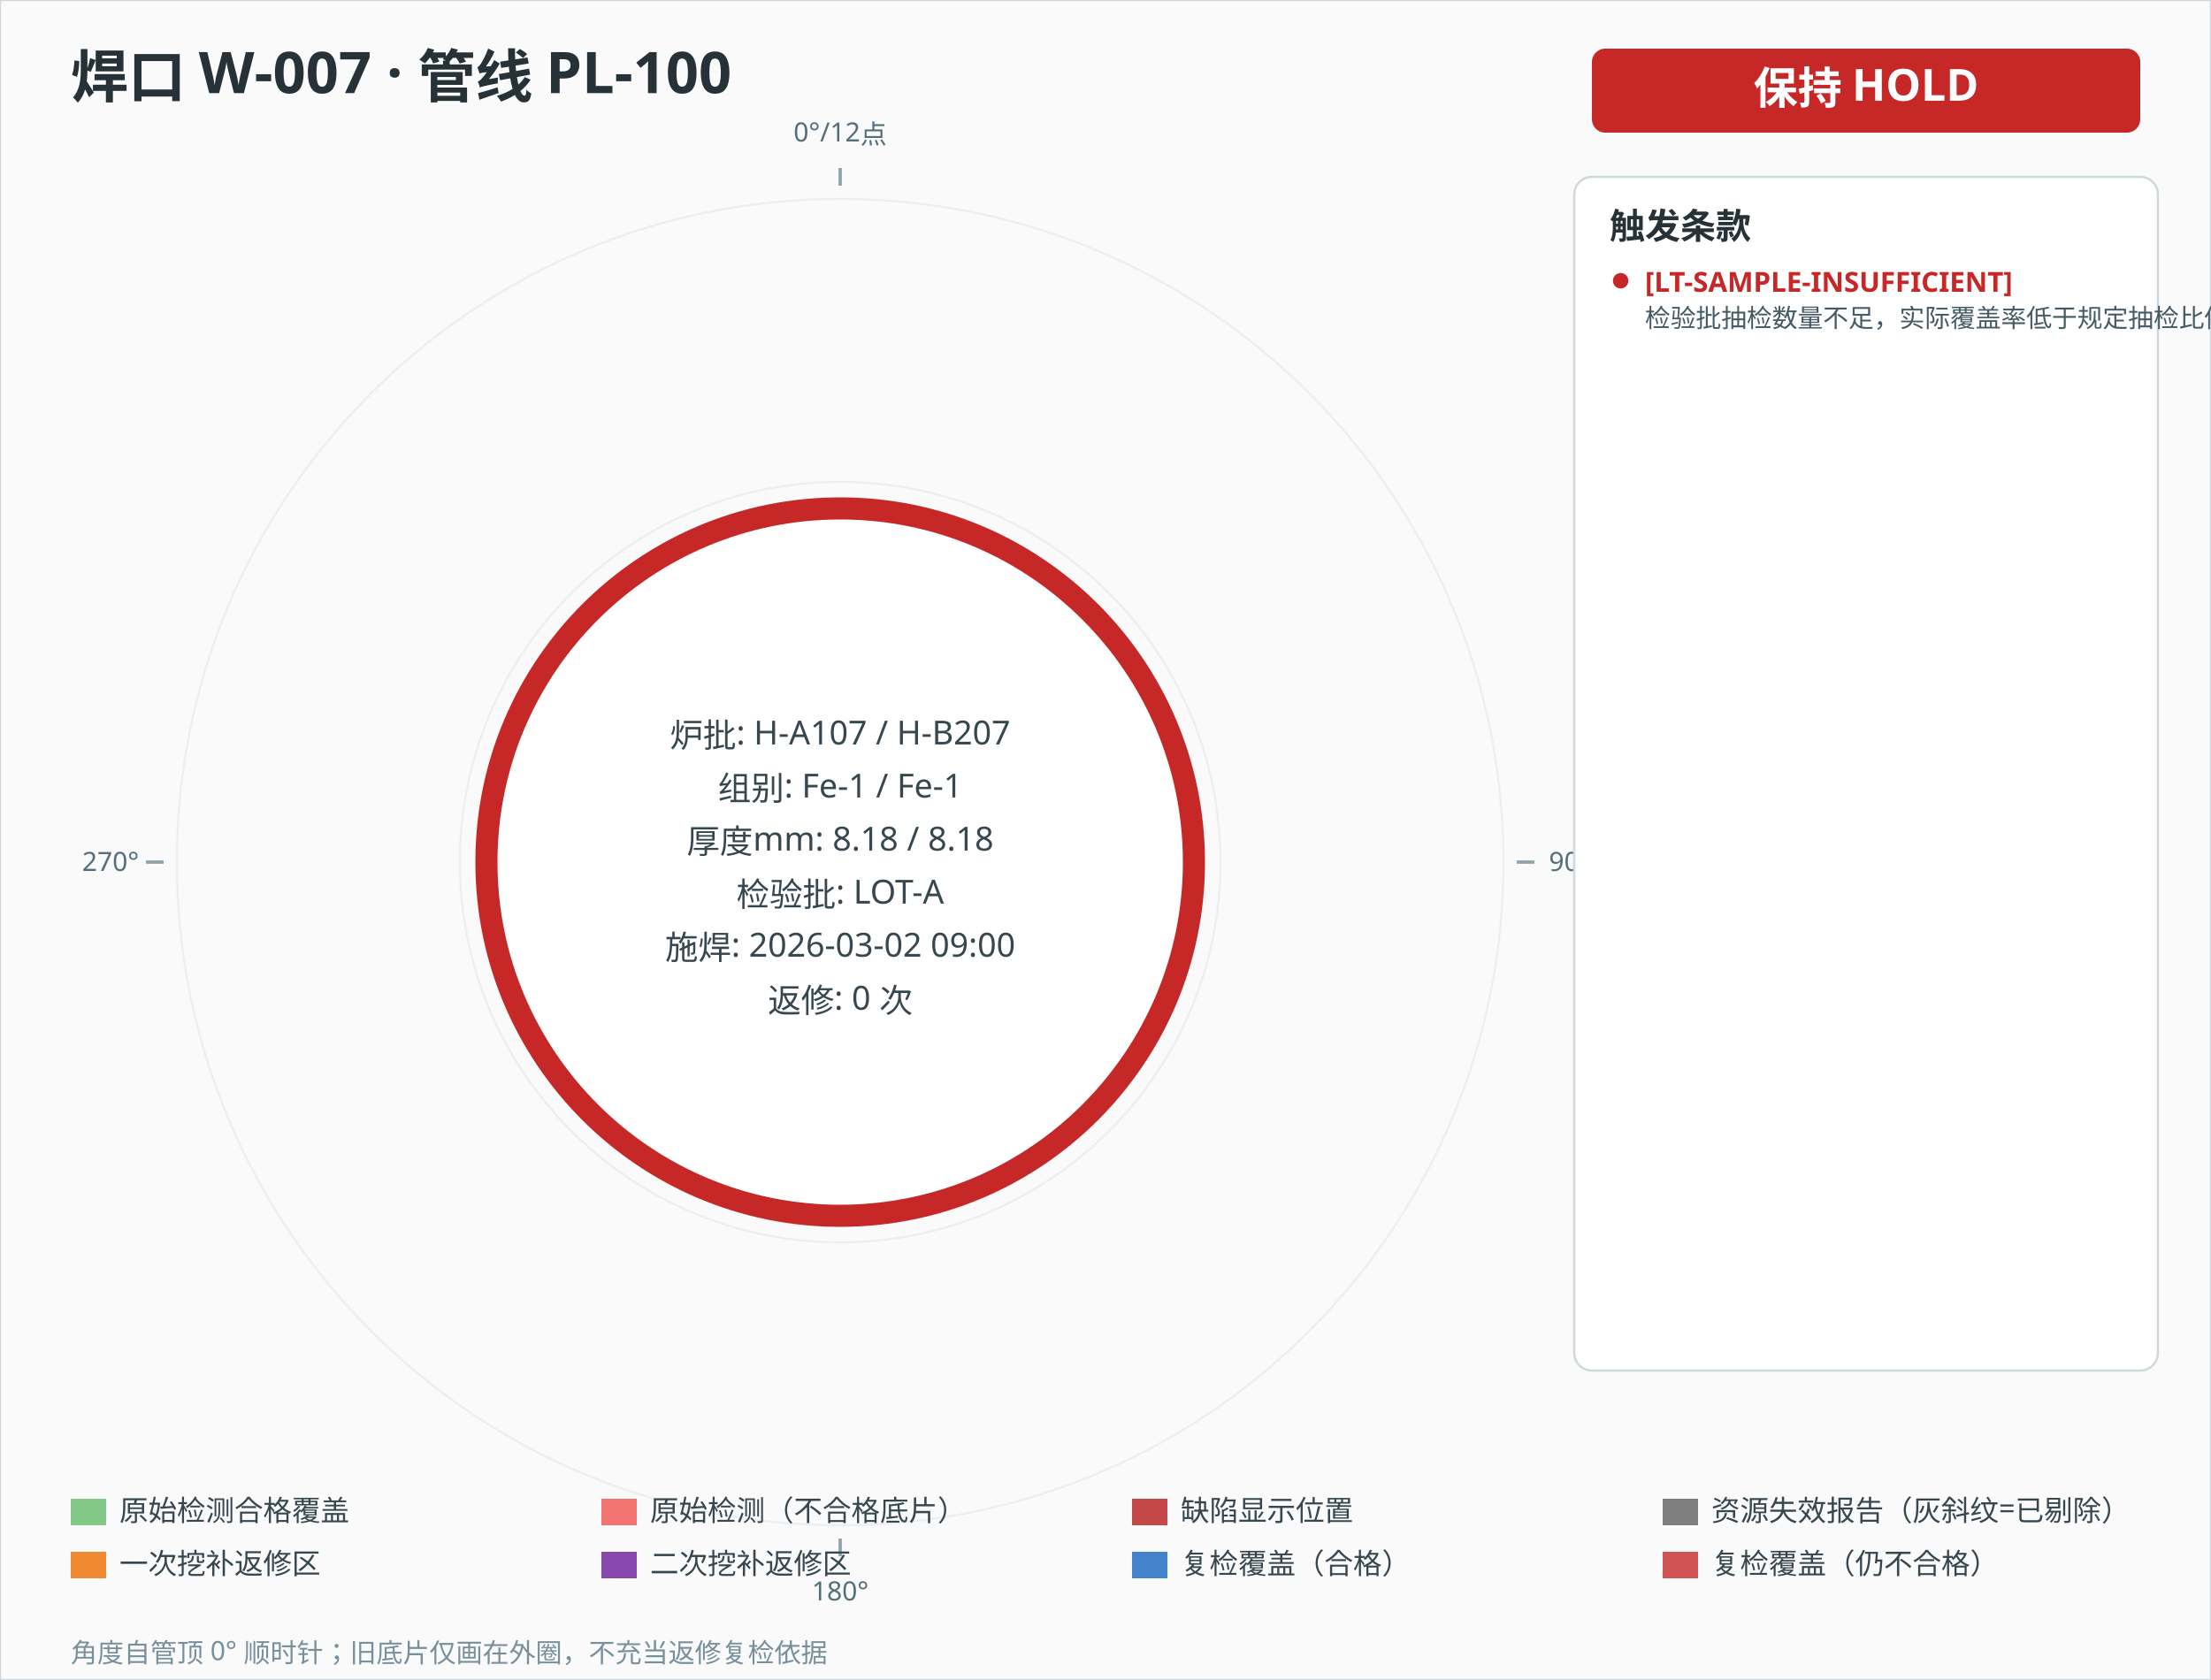
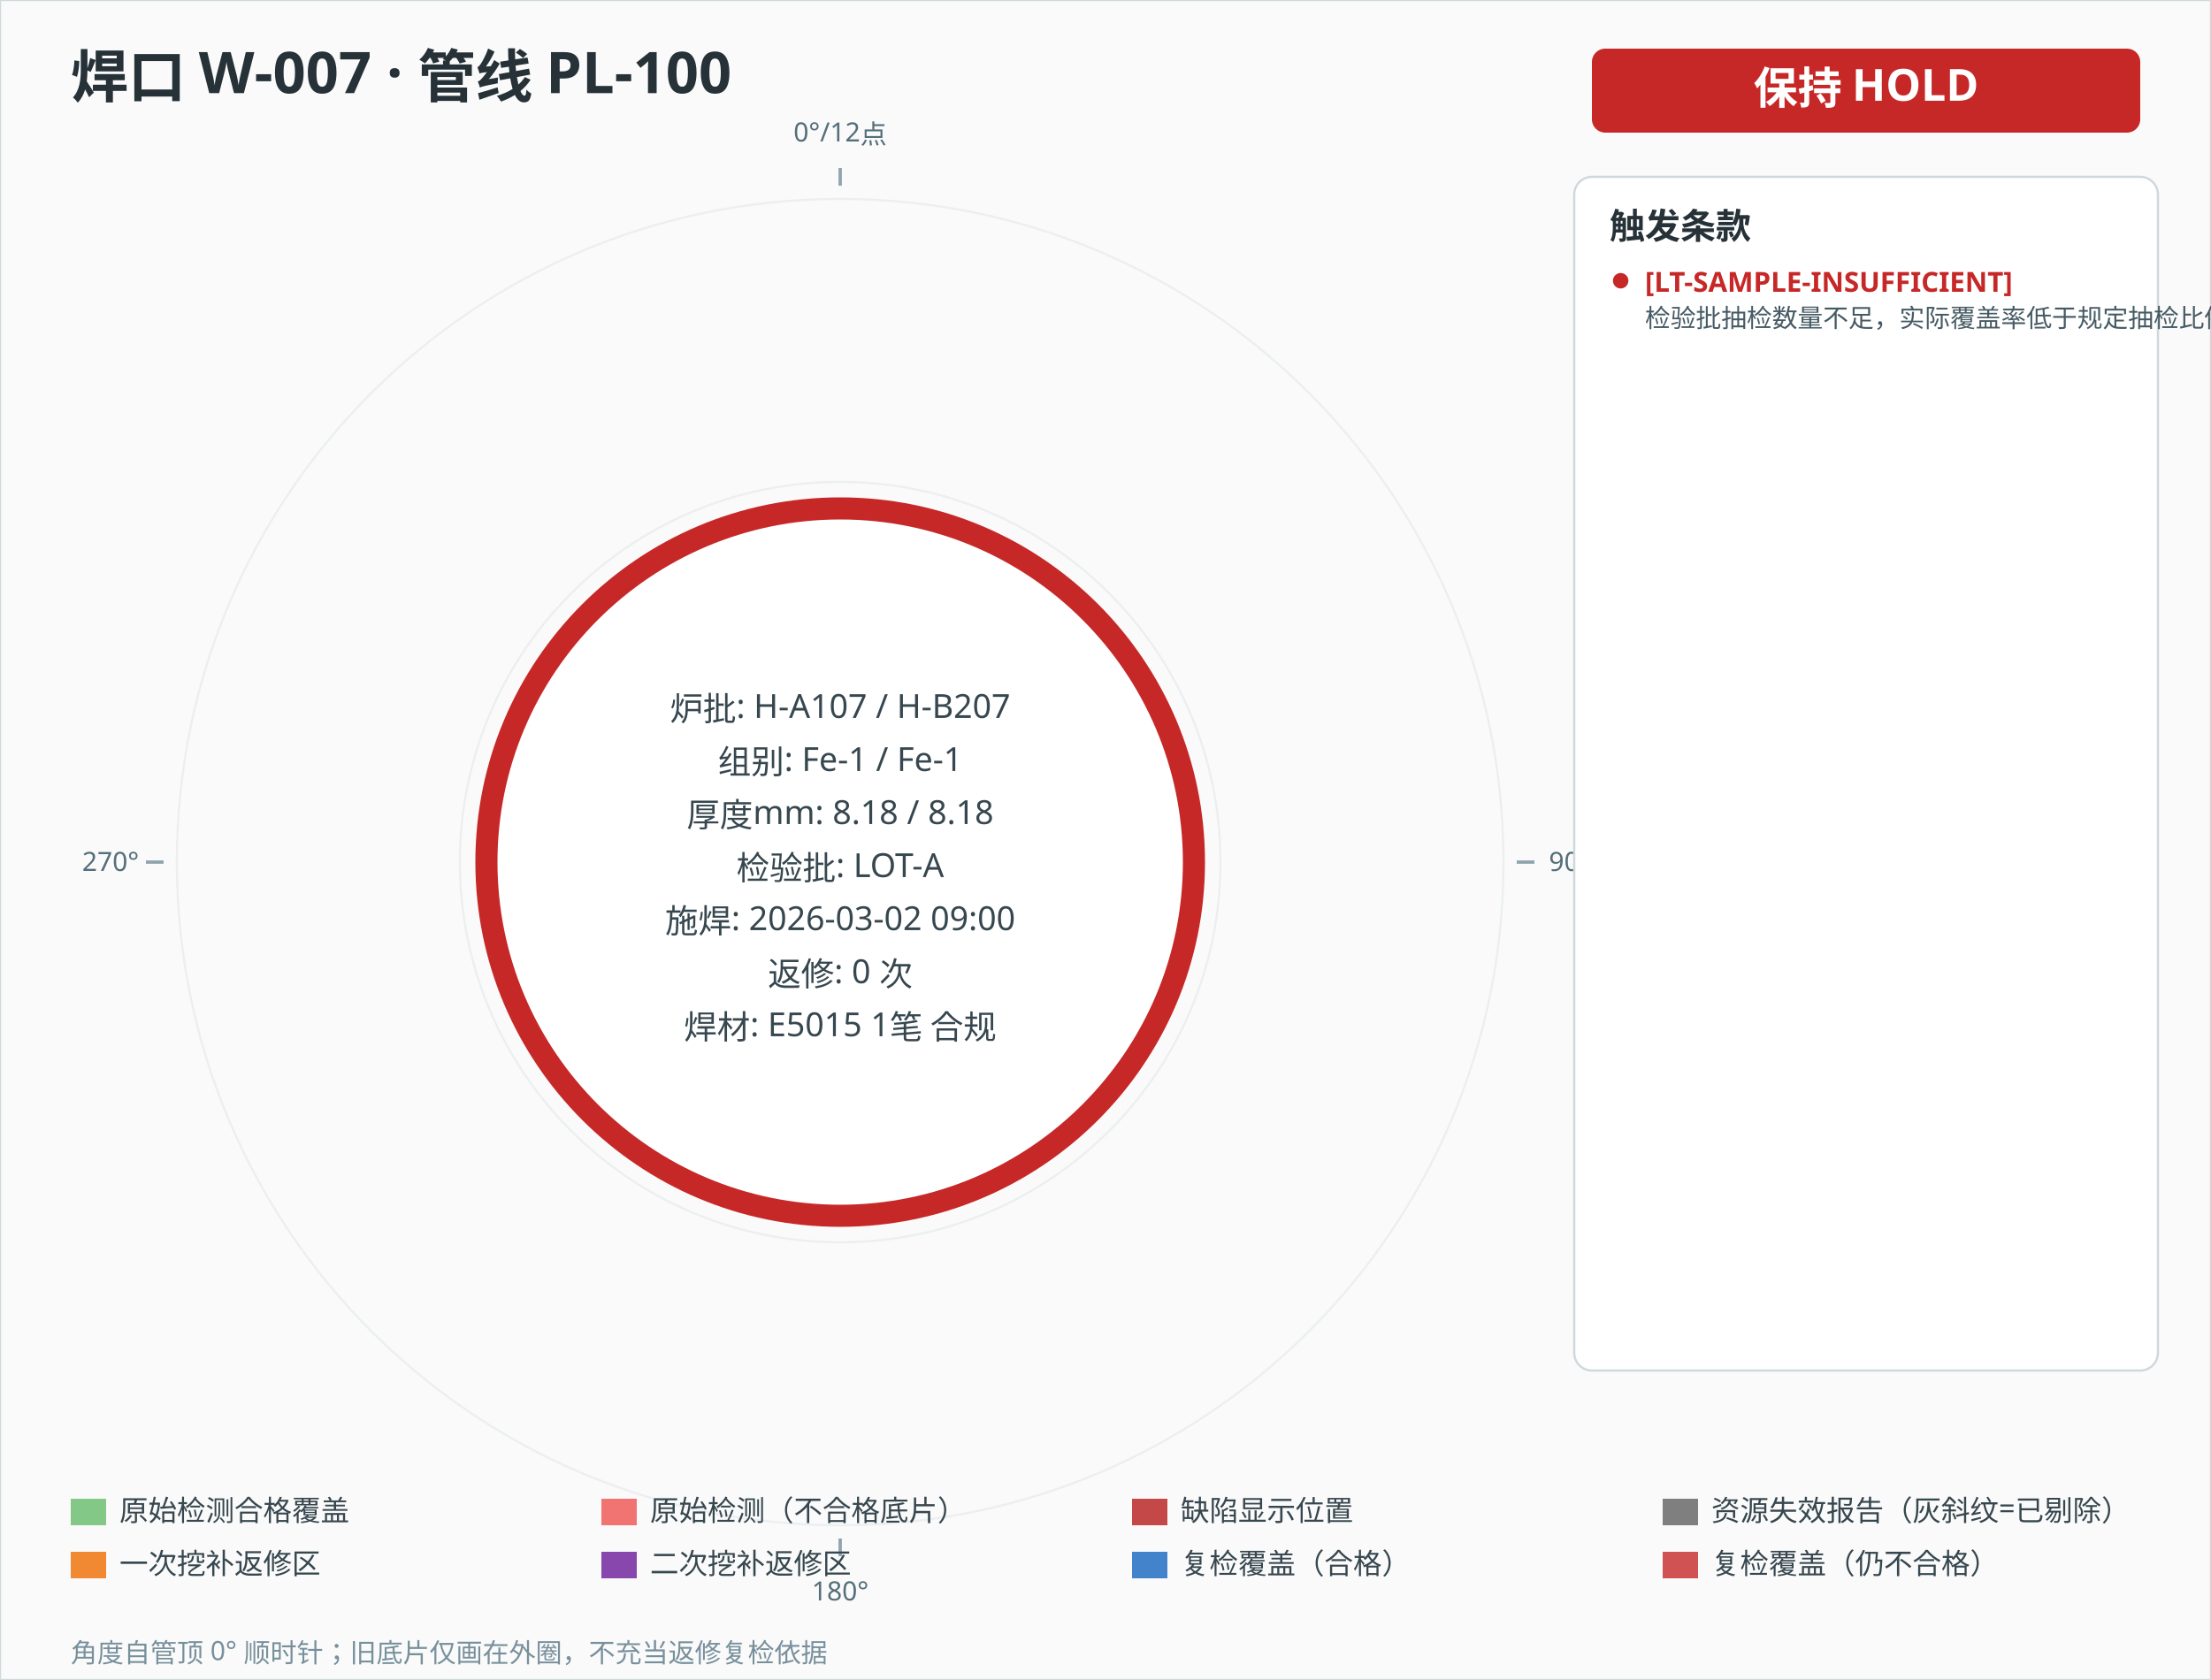
<svg xmlns="http://www.w3.org/2000/svg" viewBox="0 0 1000 760" font-family="sans-serif">
  <rect width="1000" height="760" fill="#fafafa" stroke="#cfd8dc" />
  <defs>
    <pattern id="ndexcluded" width="8" height="8" patternUnits="userSpaceOnUse" patternTransform="rotate(45)">
      <rect width="8" height="8" fill="#9e9e9e" fill-opacity="0.18" />
      <line x1="0" y1="0" x2="0" y2="8" stroke="#616161" stroke-width="3" />
    </pattern>
  </defs>
  <text x="32" y="44" font-size="26" font-weight="bold" fill="#263238">焊口 W-007 · 管线 PL-100</text>
  <rect x="720" y="22" width="248" height="38" rx="6" fill="#c62828" />
  <text x="844" y="47" font-size="20" font-weight="bold" fill="#ffffff" text-anchor="middle">保持 HOLD</text>
  <circle cx="380.0" cy="390.0" r="300" fill="none" stroke="#eceff1" stroke-width="1" />
  <circle cx="380.0" cy="390.0" r="172" fill="none" stroke="#eceff1" stroke-width="1" />
  <line x1="380.0" y1="84.0" x2="380.0" y2="76.0" stroke="#90a4ae" stroke-width="1.5" />
  <text x="380.0" y="64.0" font-size="12" fill="#546e7a" text-anchor="middle">0°/12点</text>
  <line x1="686.0" y1="390.0" x2="694.0" y2="390.0" stroke="#90a4ae" stroke-width="1.5" />
  <text x="710.0" y="394.0" font-size="12" fill="#546e7a" text-anchor="middle">90°</text>
  <line x1="380.0" y1="696.0" x2="380.0" y2="704.0" stroke="#90a4ae" stroke-width="1.5" />
  <text x="380.0" y="724.0" font-size="12" fill="#546e7a" text-anchor="middle">180°</text>
  <line x1="74.0" y1="390.0" x2="66.0" y2="390.0" stroke="#90a4ae" stroke-width="1.5" />
  <text x="50.0" y="394.0" font-size="12" fill="#546e7a" text-anchor="middle">270°</text>
  <text x="380.0" y="386.0" font-size="16" fill="#c62828" text-anchor="middle">无任何 RT/UT/PT 记录</text>
  <circle cx="380.0" cy="390.0" r="160" fill="#ffffff" stroke="#c62828" stroke-width="10" />
-   <text x="380.0" y="338.0" font-size="15" fill="#37474f" text-anchor="middle">炉批: H-A107 / H-B207</text>
-   <text x="380.0" y="362.0" font-size="15" fill="#37474f" text-anchor="middle">组别: Fe-1 / Fe-1</text>
-   <text x="380.0" y="386.0" font-size="15" fill="#37474f" text-anchor="middle">厚度mm: 8.18 / 8.18</text>
-   <text x="380.0" y="410.0" font-size="15" fill="#37474f" text-anchor="middle">检验批: LOT-A</text>
-   <text x="380.0" y="434.0" font-size="15" fill="#37474f" text-anchor="middle">施焊: 2026-03-02 09:00</text>
-   <text x="380.0" y="458.0" font-size="15" fill="#37474f" text-anchor="middle">返修: 0 次</text>
+   <text x="380.0" y="326.0" font-size="15" fill="#37474f" text-anchor="middle">炉批: H-A107 / H-B207</text>
+   <text x="380.0" y="350.0" font-size="15" fill="#37474f" text-anchor="middle">组别: Fe-1 / Fe-1</text>
+   <text x="380.0" y="374.0" font-size="15" fill="#37474f" text-anchor="middle">厚度mm: 8.18 / 8.18</text>
+   <text x="380.0" y="398.0" font-size="15" fill="#37474f" text-anchor="middle">检验批: LOT-A</text>
+   <text x="380.0" y="422.0" font-size="15" fill="#37474f" text-anchor="middle">施焊: 2026-03-02 09:00</text>
+   <text x="380.0" y="446.0" font-size="15" fill="#37474f" text-anchor="middle">返修: 0 次</text>
+   <text x="380.0" y="470.0" font-size="15" fill="#37474f" text-anchor="middle">焊材: E5015 1笔 合规</text>
  <rect x="712" y="80" width="264" height="540" rx="8" fill="#ffffff" stroke="#cfd8dc" />
  <text x="728" y="108" font-size="16" font-weight="bold" fill="#263238">触发条款</text>
  <circle cx="733" cy="127" r="3.5" fill="#c62828" />
  <text x="744" y="132" font-size="12.5" font-weight="bold" fill="#c62828">[LT-SAMPLE-INSUFFICIENT]</text>
  <text x="744" y="148" font-size="11.5" fill="#455a64">检验批抽检数量不足，实际覆盖率低于规定抽检比例</text>
  <rect x="32" y="678" width="16" height="12" fill="#66bb6a" fill-opacity="0.8" />
  <text x="54" y="688" font-size="13" fill="#37474f">原始检测合格覆盖</text>
  <rect x="272" y="678" width="16" height="12" fill="#ef5350" fill-opacity="0.8" />
  <text x="294" y="688" font-size="13" fill="#37474f">原始检测（不合格底片）</text>
  <rect x="512" y="678" width="16" height="12" fill="#b71c1c" fill-opacity="0.8" />
  <text x="534" y="688" font-size="13" fill="#37474f">缺陷显示位置</text>
  <rect x="752" y="678" width="16" height="12" fill="#616161" fill-opacity="0.8" />
  <text x="774" y="688" font-size="13" fill="#37474f">资源失效报告（灰斜纹=已剔除）</text>
  <rect x="32" y="702" width="16" height="12" fill="#ef6c00" fill-opacity="0.8" />
  <text x="54" y="712" font-size="13" fill="#37474f">一次挖补返修区</text>
  <rect x="272" y="702" width="16" height="12" fill="#6a1b9a" fill-opacity="0.8" />
  <text x="294" y="712" font-size="13" fill="#37474f">二次挖补返修区</text>
  <rect x="512" y="702" width="16" height="12" fill="#1565c0" fill-opacity="0.8" />
  <text x="534" y="712" font-size="13" fill="#37474f">复检覆盖（合格）</text>
  <rect x="752" y="702" width="16" height="12" fill="#c62828" fill-opacity="0.8" />
  <text x="774" y="712" font-size="13" fill="#37474f">复检覆盖（仍不合格）</text>
  <text x="32" y="752" font-size="12" fill="#78909c">角度自管顶 0° 顺时针；旧底片仅画在外圈，不充当返修复检依据</text>
</svg>
